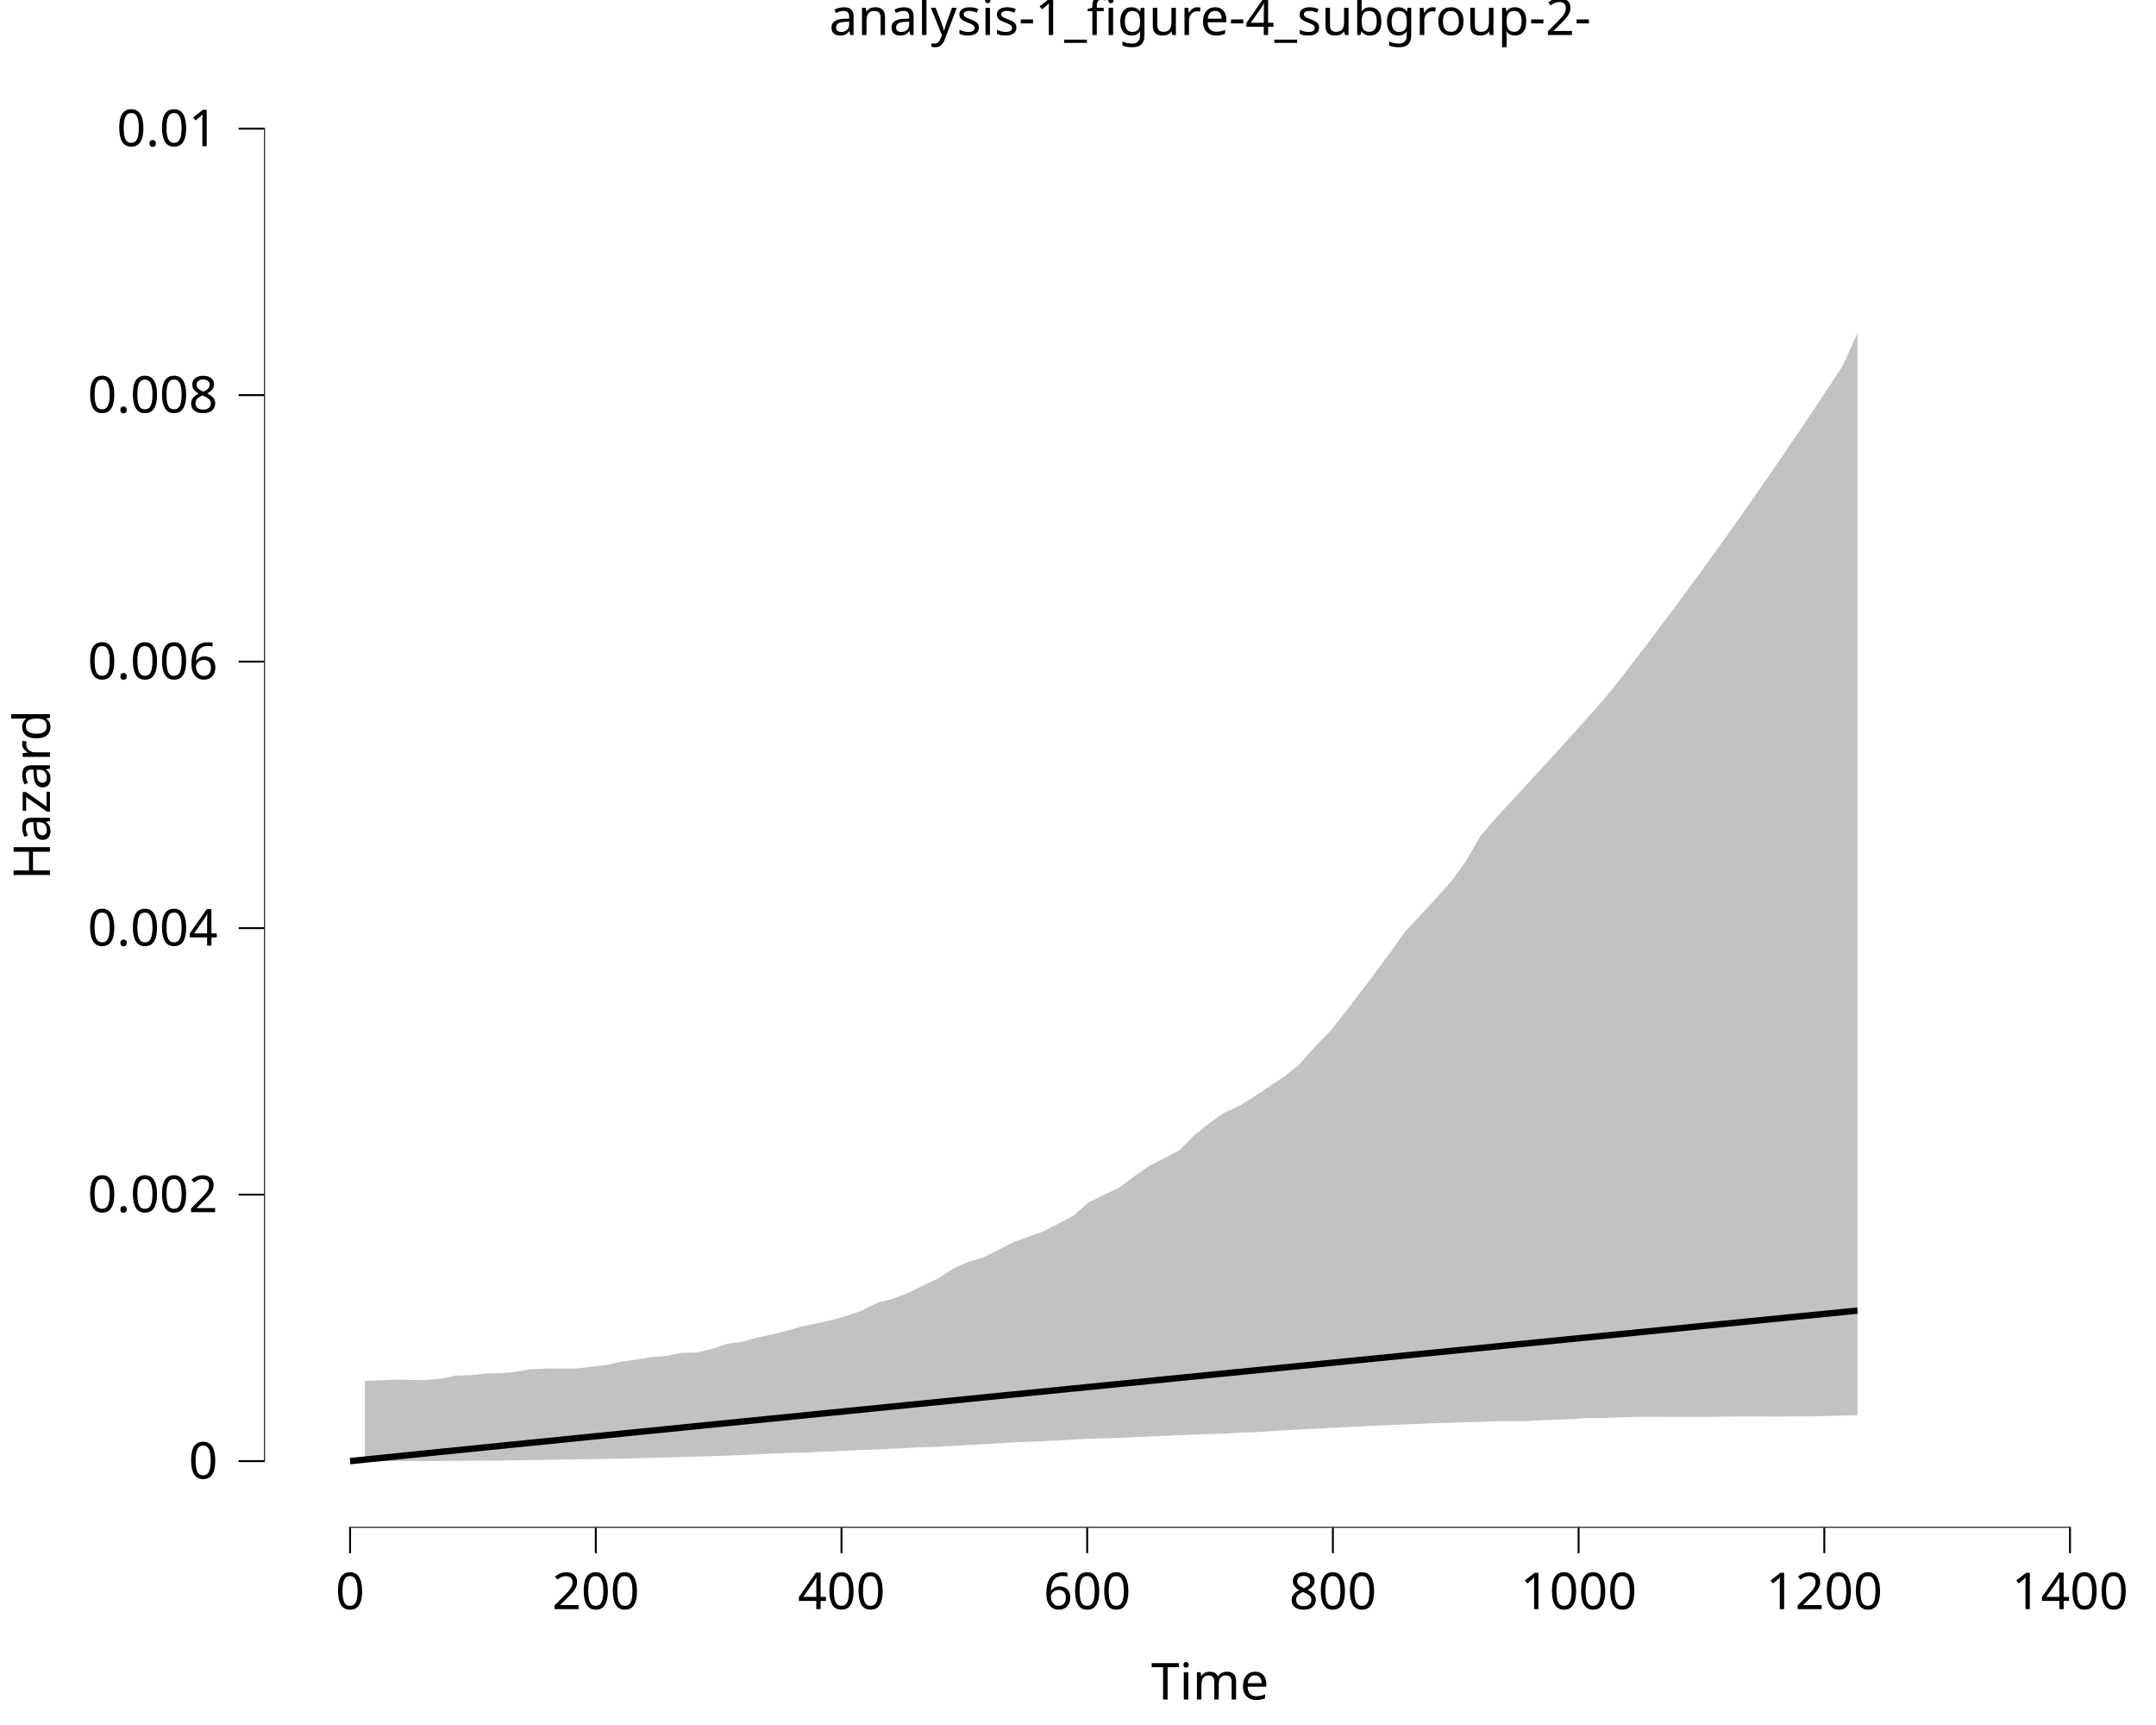
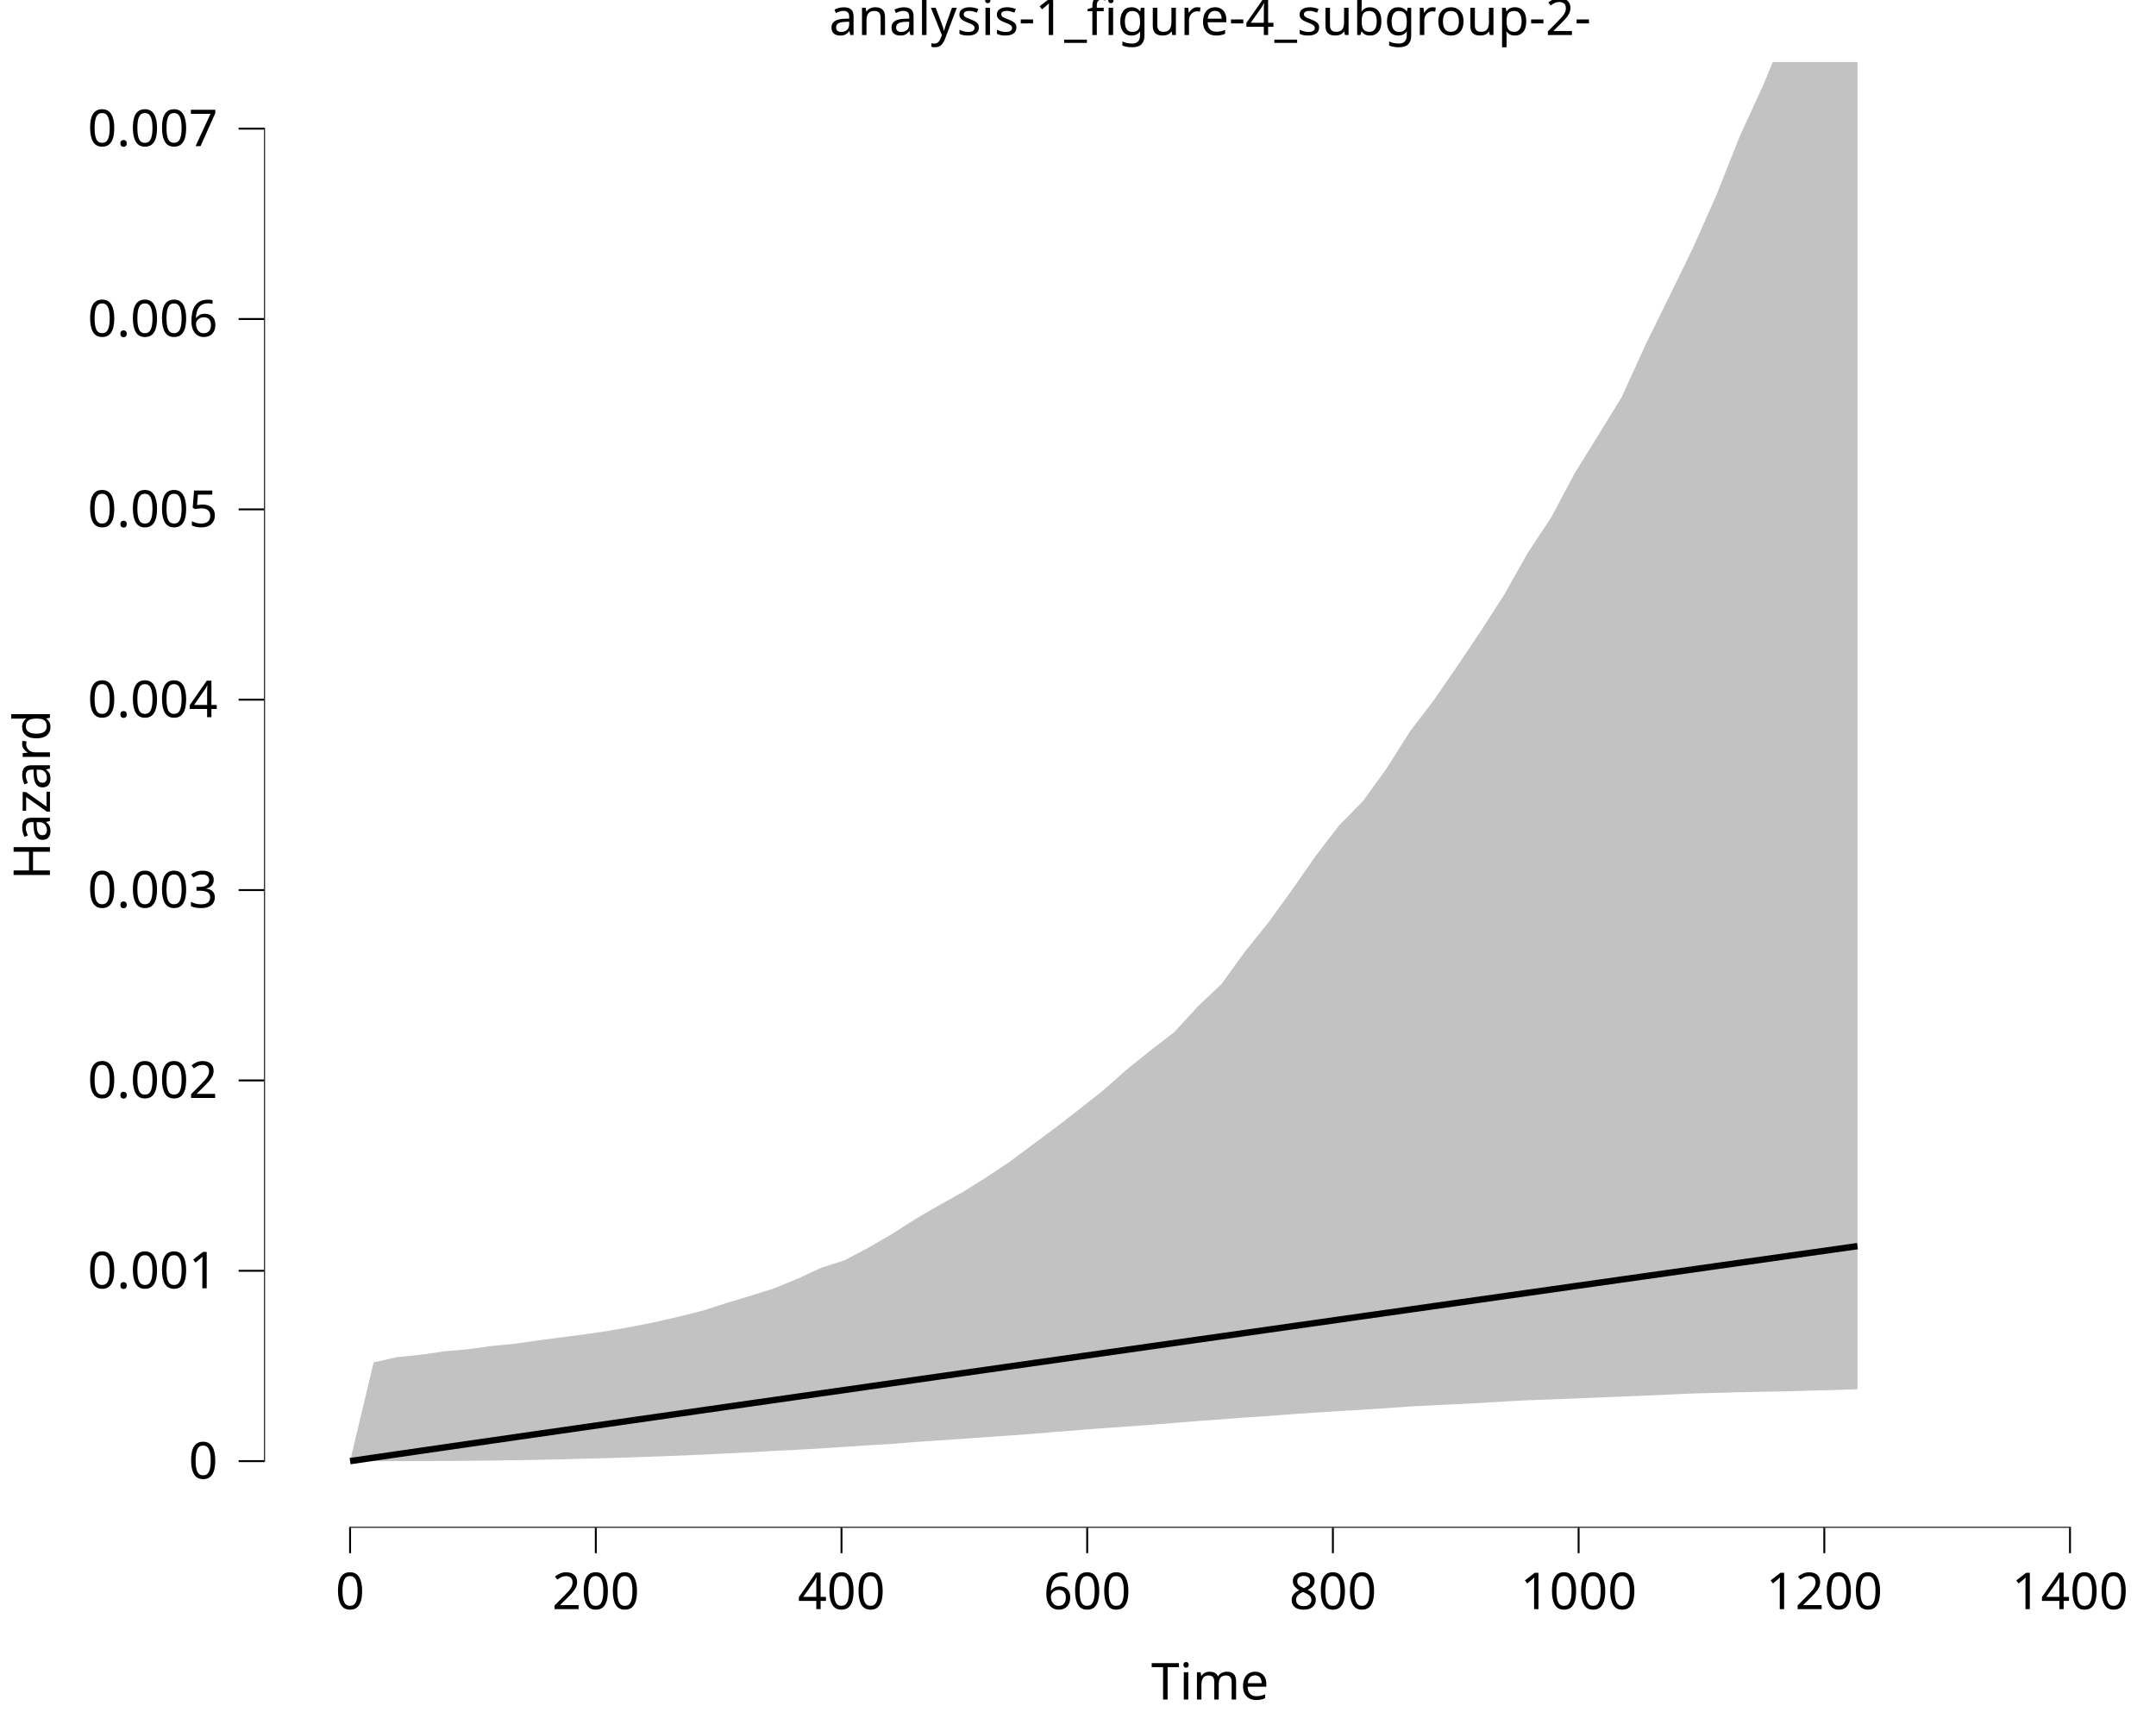
<svg xmlns="http://www.w3.org/2000/svg" class="svglite" data-engine-version="2.0" width="720.00pt" height="576.00pt" viewBox="0 0 720.00 576.00">
  <defs>
    <style type="text/css">
    .svglite line, .svglite polyline, .svglite polygon, .svglite path, .svglite rect, .svglite circle {
      fill: none;
      stroke: #000000;
      stroke-linecap: round;
      stroke-linejoin: round;
      stroke-miterlimit: 10.00;
    }
  </style>
  </defs>
  <rect width="100%" height="100%" style="stroke: none; fill: #FFFFFF;" />
  <defs>
    <clipPath id="cpMC4wMHw3MjAuMDB8MC4wMHw1NzYuMDA=">
      <rect x="0.00" y="0.00" width="720.00" height="576.00" />
    </clipPath>
  </defs>
  <g clip-path="url(#cpMC4wMHw3MjAuMDB8MC4wMHw1NzYuMDA=)">
    <rect x="0.00" y="0.00" width="720.00" height="576.00" style="stroke-width: 10.67; stroke: none;" />
  </g>
  <defs>
    <clipPath id="cpODguMTl8NzIwLjAwfDIwLjcxfDUxMC4xNA==">
      <rect x="88.19" y="20.71" width="631.81" height="489.43" />
    </clipPath>
  </defs>
  <g clip-path="url(#cpODguMTl8NzIwLjAwfDIwLjcxfDUxMC4xNA==)">
    <rect x="88.19" y="20.71" width="631.81" height="489.43" style="stroke-width: 10.67; stroke: none;" />
-     <polygon points="121.84,461.08 127.17,460.89 132.09,460.67 137.02,460.78 141.94,460.84 147.27,460.37 152.20,459.32 157.12,459.22 162.04,458.63 167.38,458.50 172.30,458.06 177.22,457.21 182.56,457.00 187.48,456.96 192.40,456.97 197.32,456.38 202.66,455.79 207.58,454.63 212.50,453.97 217.43,453.14 222.76,452.73 227.68,451.69 232.61,451.65 237.53,450.49 242.86,448.70 247.79,448.08 252.71,446.63 258.04,445.55 262.97,444.29 267.89,442.87 272.81,441.86 278.15,440.69 283.07,439.27 287.99,437.56 292.92,435.04 298.25,433.62 303.17,431.76 308.10,429.35 313.43,426.78 318.35,423.64 323.28,421.35 328.20,419.94 333.53,417.30 338.46,414.78 343.38,412.99 348.30,411.23 353.63,408.48 358.56,405.87 363.48,401.51 368.81,398.89 373.74,396.57 378.66,392.90 383.58,389.41 388.92,386.66 393.84,384.12 398.76,379.14 403.69,375.17 409.02,371.45 413.94,369.22 418.87,366.10 423.79,362.85 429.12,359.29 434.05,355.28 438.97,349.65 444.30,344.22 449.23,337.99 454.15,331.59 459.07,325.08 464.41,317.84 469.33,310.97 474.25,305.72 479.18,300.38 484.51,294.47 489.43,287.68 494.36,279.21 499.69,272.95 504.61,267.68 509.53,262.34 514.46,256.95 519.79,251.14 524.71,245.72 529.64,240.25 534.56,234.71 539.89,228.24 544.82,221.89 549.74,215.47 554.66,208.96 560.00,201.82 564.92,195.15 569.84,188.40 575.18,180.99 580.10,174.07 585.02,167.07 589.95,159.99 595.28,152.23 600.20,144.98 605.13,137.65 610.05,130.24 615.38,122.12 620.31,111.22 620.31,472.54 615.38,472.68 610.05,472.83 605.13,472.93 600.20,472.93 595.28,473.01 589.95,473.00 585.02,472.99 580.10,472.98 575.18,473.05 569.84,473.11 564.92,473.11 560.00,473.11 554.66,473.09 549.74,473.08 544.82,473.14 539.89,473.32 534.56,473.52 529.64,473.54 524.71,473.86 519.79,474.05 514.46,474.25 509.53,474.55 504.61,474.55 499.69,474.55 494.36,474.81 489.43,474.89 484.51,475.06 479.18,475.23 474.25,475.44 469.33,475.63 464.41,475.82 459.07,476.07 454.15,476.32 449.23,476.57 444.30,476.81 438.97,477.08 434.05,477.32 429.12,477.57 423.79,477.92 418.87,478.25 413.94,478.40 409.02,478.70 403.69,478.84 398.76,479.00 393.84,479.23 388.92,479.45 383.58,479.69 378.66,479.91 373.74,480.13 368.81,480.27 363.48,480.44 358.56,480.66 353.63,481.00 348.30,481.23 343.38,481.44 338.46,481.65 333.53,481.94 328.20,482.25 323.28,482.52 318.35,482.81 313.43,483.07 308.10,483.25 303.17,483.49 298.25,483.72 292.92,484.00 287.99,484.16 283.07,484.36 278.15,484.64 272.81,484.84 267.89,485.03 262.97,485.19 258.04,485.36 252.71,485.61 247.79,485.84 242.86,486.05 237.53,486.22 232.61,486.37 227.68,486.51 222.76,486.66 217.43,486.81 212.50,486.92 207.58,487.04 202.66,487.14 197.32,487.23 192.40,487.31 187.48,487.39 182.56,487.46 177.22,487.54 172.30,487.61 167.38,487.67 162.04,487.72 157.12,487.77 152.20,487.81 147.27,487.84 141.94,487.86 137.02,487.87 132.09,487.88 127.17,487.89 121.84,487.89 " style="stroke-width: 0.00; stroke: none; stroke-linecap: butt; fill: #333333; fill-opacity: 0.30;" />
-     <polyline points="121.84,461.08 127.17,460.89 132.09,460.67 137.02,460.78 141.94,460.84 147.27,460.37 152.20,459.32 157.12,459.22 162.04,458.63 167.38,458.50 172.30,458.06 177.22,457.21 182.56,457.00 187.48,456.96 192.40,456.97 197.32,456.38 202.66,455.79 207.58,454.63 212.50,453.97 217.43,453.14 222.76,452.73 227.68,451.69 232.61,451.65 237.53,450.49 242.86,448.70 247.79,448.08 252.71,446.63 258.04,445.55 262.97,444.29 267.89,442.87 272.81,441.86 278.15,440.69 283.07,439.27 287.99,437.56 292.92,435.04 298.25,433.62 303.17,431.76 308.10,429.35 313.43,426.78 318.35,423.64 323.28,421.35 328.20,419.94 333.53,417.30 338.46,414.78 343.38,412.99 348.30,411.23 353.63,408.48 358.56,405.87 363.48,401.51 368.81,398.89 373.74,396.57 378.66,392.90 383.58,389.41 388.92,386.66 393.84,384.12 398.76,379.14 403.69,375.17 409.02,371.45 413.94,369.22 418.87,366.10 423.79,362.85 429.12,359.29 434.05,355.28 438.97,349.65 444.30,344.22 449.23,337.99 454.15,331.59 459.07,325.08 464.41,317.84 469.33,310.97 474.25,305.72 479.18,300.38 484.51,294.47 489.43,287.68 494.36,279.21 499.69,272.95 504.61,267.68 509.53,262.34 514.46,256.95 519.79,251.14 524.71,245.72 529.64,240.25 534.56,234.71 539.89,228.24 544.82,221.89 549.74,215.47 554.66,208.96 560.00,201.82 564.92,195.15 569.84,188.40 575.18,180.99 580.10,174.07 585.02,167.07 589.95,159.99 595.28,152.23 600.20,144.98 605.13,137.65 610.05,130.24 615.38,122.12 620.31,111.22 " style="stroke-width: 1.07; stroke: none; stroke-linecap: butt;" />
-     <polyline points="620.31,472.54 615.38,472.68 610.05,472.83 605.13,472.93 600.20,472.93 595.28,473.01 589.95,473.00 585.02,472.99 580.10,472.98 575.18,473.05 569.84,473.11 564.92,473.11 560.00,473.11 554.66,473.09 549.74,473.08 544.82,473.14 539.89,473.32 534.56,473.52 529.64,473.54 524.71,473.86 519.79,474.05 514.46,474.25 509.53,474.55 504.61,474.55 499.69,474.55 494.36,474.81 489.43,474.89 484.51,475.06 479.18,475.23 474.25,475.44 469.33,475.63 464.41,475.82 459.07,476.07 454.15,476.32 449.23,476.57 444.30,476.81 438.97,477.08 434.05,477.32 429.12,477.57 423.79,477.92 418.87,478.25 413.94,478.40 409.02,478.70 403.69,478.84 398.76,479.00 393.84,479.23 388.92,479.45 383.58,479.69 378.66,479.91 373.74,480.13 368.81,480.27 363.48,480.44 358.56,480.66 353.63,481.00 348.30,481.23 343.38,481.44 338.46,481.65 333.53,481.94 328.20,482.25 323.28,482.52 318.35,482.81 313.43,483.07 308.10,483.25 303.17,483.49 298.25,483.72 292.92,484.00 287.99,484.16 283.07,484.36 278.15,484.64 272.81,484.84 267.89,485.03 262.97,485.19 258.04,485.36 252.71,485.61 247.79,485.84 242.86,486.05 237.53,486.22 232.61,486.37 227.68,486.51 222.76,486.66 217.43,486.81 212.50,486.92 207.58,487.04 202.66,487.14 197.32,487.23 192.40,487.31 187.48,487.39 182.56,487.46 177.22,487.54 172.30,487.61 167.38,487.67 162.04,487.72 157.12,487.77 152.20,487.81 147.27,487.84 141.94,487.86 137.02,487.87 132.09,487.88 127.17,487.89 121.84,487.89 " style="stroke-width: 1.07; stroke: none; stroke-linecap: butt;" />
-     <polyline points="116.91,487.89 121.84,487.38 127.17,486.84 132.09,486.34 137.02,485.83 141.94,485.33 147.27,484.79 152.20,484.30 157.12,483.80 162.04,483.30 167.38,482.76 172.30,482.27 177.22,481.77 182.56,481.23 187.48,480.74 192.40,480.24 197.32,479.75 202.66,479.21 207.58,478.72 212.50,478.22 217.43,477.73 222.76,477.20 227.68,476.70 232.61,476.21 237.53,475.71 242.86,475.18 247.79,474.69 252.71,474.20 258.04,473.66 262.97,473.17 267.89,472.68 272.81,472.18 278.15,471.65 283.07,471.16 287.99,470.67 292.92,470.18 298.25,469.64 303.17,469.15 308.10,468.66 313.43,468.13 318.35,467.64 323.28,467.15 328.20,466.65 333.53,466.12 338.46,465.63 343.38,465.14 348.30,464.65 353.63,464.12 358.56,463.63 363.48,463.14 368.81,462.61 373.74,462.12 378.66,461.63 383.58,461.14 388.92,460.60 393.84,460.11 398.76,459.62 403.69,459.13 409.02,458.60 413.94,458.11 418.87,457.62 423.79,457.13 429.12,456.60 434.05,456.11 438.97,455.63 444.30,455.10 449.23,454.61 454.15,454.12 459.07,453.63 464.41,453.10 469.33,452.61 474.25,452.12 479.18,451.63 484.51,451.10 489.43,450.61 494.36,450.12 499.69,449.59 504.61,449.10 509.53,448.62 514.46,448.13 519.79,447.60 524.71,447.11 529.64,446.62 534.56,446.13 539.89,445.60 544.82,445.12 549.74,444.63 554.66,444.14 560.00,443.61 564.92,443.12 569.84,442.63 575.18,442.10 580.10,441.62 585.02,441.13 589.95,440.64 595.28,440.11 600.20,439.62 605.13,439.14 610.05,438.65 615.38,438.12 620.31,437.63 " style="stroke-width: 2.13; stroke-linecap: butt;" />
+     <polygon points="116.91,487.89 124.78,454.92 132.64,453.16 140.51,452.36 148.38,451.22 156.24,450.54 164.11,449.45 171.97,448.68 179.84,447.56 187.70,446.53 195.57,445.50 203.43,444.34 211.30,442.94 219.16,441.38 227.03,439.56 234.90,437.58 242.76,435.04 250.63,432.67 258.49,430.21 266.36,426.97 274.22,423.33 282.09,420.80 289.95,416.64 297.82,412.09 305.69,407.06 313.55,402.48 321.42,398.10 329.28,393.19 337.15,387.95 345.01,382.10 352.88,376.24 360.74,370.15 368.61,363.92 376.48,356.95 384.34,350.66 392.21,344.58 400.07,336.02 407.94,328.55 415.80,317.70 423.67,307.92 431.53,297.08 439.40,285.75 447.26,275.53 455.13,267.55 463.00,256.66 470.86,244.24 478.73,233.93 486.59,222.52 494.46,210.81 502.32,198.60 510.19,184.62 518.05,172.73 525.92,157.94 533.79,145.25 541.65,132.44 549.52,115.12 557.38,99.15 565.25,83.03 573.11,65.37 580.98,45.53 588.84,28.42 596.71,9.28 604.57,-6.36 612.44,-25.44 620.31,-48.07 620.31,463.86 612.44,464.15 604.57,464.35 596.71,464.58 588.84,464.72 580.98,464.88 573.11,465.10 565.25,465.31 557.38,465.66 549.52,466.01 541.65,466.33 533.79,466.66 525.92,466.97 518.05,467.28 510.19,467.57 502.32,467.98 494.46,468.46 486.59,468.88 478.73,469.24 470.86,469.64 463.00,470.21 455.13,470.69 447.26,471.17 439.40,471.68 431.53,472.21 423.67,472.81 415.80,473.33 407.94,473.93 400.07,474.50 392.21,475.14 384.34,475.76 376.48,476.34 368.61,476.88 360.74,477.47 352.88,478.10 345.01,478.77 337.15,479.33 329.28,479.88 321.42,480.44 313.55,480.97 305.69,481.51 297.82,482.12 289.95,482.60 282.09,483.12 274.22,483.64 266.36,484.09 258.49,484.47 250.63,484.93 242.76,485.31 234.90,485.71 227.03,486.04 219.16,486.34 211.30,486.63 203.43,486.86 195.57,487.07 187.70,487.29 179.84,487.45 171.97,487.59 164.11,487.69 156.24,487.78 148.38,487.83 140.51,487.86 132.64,487.88 124.78,487.89 116.91,487.89 " style="stroke-width: 0.00; stroke: none; stroke-linecap: butt; fill: #333333; fill-opacity: 0.30;" />
+     <polyline points="116.91,487.89 124.78,454.92 132.64,453.16 140.51,452.36 148.38,451.22 156.24,450.54 164.11,449.45 171.97,448.68 179.84,447.56 187.70,446.53 195.57,445.50 203.43,444.34 211.30,442.94 219.16,441.38 227.03,439.56 234.90,437.58 242.76,435.04 250.63,432.67 258.49,430.21 266.36,426.97 274.22,423.33 282.09,420.80 289.95,416.64 297.82,412.09 305.69,407.06 313.55,402.48 321.42,398.10 329.28,393.19 337.15,387.95 345.01,382.10 352.88,376.24 360.74,370.15 368.61,363.92 376.48,356.95 384.34,350.66 392.21,344.58 400.07,336.02 407.94,328.55 415.80,317.70 423.67,307.92 431.53,297.08 439.40,285.75 447.26,275.53 455.13,267.55 463.00,256.66 470.86,244.24 478.73,233.93 486.59,222.52 494.46,210.81 502.32,198.60 510.19,184.62 518.05,172.73 525.92,157.94 533.79,145.25 541.65,132.44 549.52,115.12 557.38,99.15 565.25,83.03 573.11,65.37 580.98,45.53 588.84,28.42 596.71,9.28 604.57,-6.36 612.44,-25.44 620.31,-48.07 " style="stroke-width: 1.07; stroke: none; stroke-linecap: butt;" />
+     <polyline points="620.31,463.86 612.44,464.15 604.57,464.35 596.71,464.58 588.84,464.72 580.98,464.88 573.11,465.10 565.25,465.31 557.38,465.66 549.52,466.01 541.65,466.33 533.79,466.66 525.92,466.97 518.05,467.28 510.19,467.57 502.32,467.98 494.46,468.46 486.59,468.88 478.73,469.24 470.86,469.64 463.00,470.21 455.13,470.69 447.26,471.17 439.40,471.68 431.53,472.21 423.67,472.81 415.80,473.33 407.94,473.93 400.07,474.50 392.21,475.14 384.34,475.76 376.48,476.34 368.61,476.88 360.74,477.47 352.88,478.10 345.01,478.77 337.15,479.33 329.28,479.88 321.42,480.44 313.55,480.97 305.69,481.51 297.82,482.12 289.95,482.60 282.09,483.12 274.22,483.64 266.36,484.09 258.49,484.47 250.63,484.93 242.76,485.31 234.90,485.71 227.03,486.04 219.16,486.34 211.30,486.63 203.43,486.86 195.57,487.07 187.70,487.29 179.84,487.45 171.97,487.59 164.11,487.69 156.24,487.78 148.38,487.83 140.51,487.86 132.64,487.88 124.78,487.89 116.91,487.89 " style="stroke-width: 1.07; stroke: none; stroke-linecap: butt;" />
+     <polyline points="116.91,487.89 124.78,486.73 132.64,485.59 140.51,484.45 148.38,483.31 156.24,482.17 164.11,481.04 171.97,479.90 179.84,478.77 187.70,477.64 195.57,476.51 203.43,475.38 211.30,474.25 219.16,473.13 227.03,472.00 234.90,470.87 242.76,469.75 250.63,468.62 258.49,467.50 266.36,466.37 274.22,465.25 282.09,464.13 289.95,463.00 297.82,461.88 305.69,460.76 313.55,459.64 321.42,458.52 329.28,457.40 337.15,456.28 345.01,455.16 352.88,454.04 360.74,452.92 368.61,451.80 376.48,450.68 384.34,449.56 392.21,448.44 400.07,447.32 407.94,446.21 415.80,445.09 423.67,443.97 431.53,442.85 439.40,441.74 447.26,440.62 455.13,439.50 463.00,438.39 470.86,437.27 478.73,436.15 486.59,435.04 494.46,433.92 502.32,432.81 510.19,431.69 518.05,430.58 525.92,429.46 533.79,428.35 541.65,427.23 549.52,426.12 557.38,425.00 565.25,423.89 573.11,422.77 580.98,421.66 588.84,420.55 596.71,419.43 604.57,418.32 612.44,417.21 620.31,416.09 " style="stroke-width: 2.13; stroke-linecap: butt;" />
    <line x1="116.59" y1="510.14" x2="691.60" y2="510.14" style="stroke-width: 0.64; stroke-linecap: butt;" />
    <line x1="88.19" y1="488.21" x2="88.19" y2="42.64" style="stroke-width: 0.64; stroke-linecap: butt;" />
    <rect x="88.19" y="20.71" width="631.81" height="489.43" style="stroke-width: 0.00; stroke: none;" />
  </g>
  <g clip-path="url(#cpMC4wMHw3MjAuMDB8MC4wMHw1NzYuMDA=)">
    <polyline points="88.19,510.14 88.19,20.71 " style="stroke-width: 0.00; stroke: none; stroke-linecap: butt;" />
    <text x="72.72" y="493.74" text-anchor="end" style="font-size: 17.00px; font-family: sans;" textLength="9.46px" lengthAdjust="spacingAndGlyphs">0</text>
-     <text x="72.72" y="404.75" text-anchor="end" style="font-size: 17.00px; font-family: sans;" textLength="42.54px" lengthAdjust="spacingAndGlyphs">0.002</text>
-     <text x="72.72" y="315.77" text-anchor="end" style="font-size: 17.00px; font-family: sans;" textLength="42.54px" lengthAdjust="spacingAndGlyphs">0.004</text>
-     <text x="72.72" y="226.78" text-anchor="end" style="font-size: 17.00px; font-family: sans;" textLength="42.54px" lengthAdjust="spacingAndGlyphs">0.006</text>
-     <text x="72.72" y="137.79" text-anchor="end" style="font-size: 17.00px; font-family: sans;" textLength="42.54px" lengthAdjust="spacingAndGlyphs">0.008</text>
-     <text x="72.72" y="48.80" text-anchor="end" style="font-size: 17.00px; font-family: sans;" textLength="33.09px" lengthAdjust="spacingAndGlyphs">0.01</text>
+     <text x="72.72" y="430.18" text-anchor="end" style="font-size: 17.00px; font-family: sans;" textLength="42.54px" lengthAdjust="spacingAndGlyphs">0.001</text>
+     <text x="72.72" y="366.62" text-anchor="end" style="font-size: 17.00px; font-family: sans;" textLength="42.54px" lengthAdjust="spacingAndGlyphs">0.002</text>
+     <text x="72.72" y="303.05" text-anchor="end" style="font-size: 17.00px; font-family: sans;" textLength="42.54px" lengthAdjust="spacingAndGlyphs">0.003</text>
+     <text x="72.72" y="239.49" text-anchor="end" style="font-size: 17.00px; font-family: sans;" textLength="42.54px" lengthAdjust="spacingAndGlyphs">0.004</text>
+     <text x="72.72" y="175.93" text-anchor="end" style="font-size: 17.00px; font-family: sans;" textLength="42.54px" lengthAdjust="spacingAndGlyphs">0.005</text>
+     <text x="72.72" y="112.37" text-anchor="end" style="font-size: 17.00px; font-family: sans;" textLength="42.54px" lengthAdjust="spacingAndGlyphs">0.006</text>
+     <text x="72.72" y="48.80" text-anchor="end" style="font-size: 17.00px; font-family: sans;" textLength="42.54px" lengthAdjust="spacingAndGlyphs">0.007</text>
    <polyline points="79.69,487.89 88.19,487.89 " style="stroke-width: 0.64; stroke-linecap: butt;" />
-     <polyline points="79.69,398.91 88.19,398.91 " style="stroke-width: 0.64; stroke-linecap: butt;" />
-     <polyline points="79.69,309.92 88.19,309.92 " style="stroke-width: 0.64; stroke-linecap: butt;" />
-     <polyline points="79.69,220.93 88.19,220.93 " style="stroke-width: 0.64; stroke-linecap: butt;" />
-     <polyline points="79.69,131.94 88.19,131.94 " style="stroke-width: 0.64; stroke-linecap: butt;" />
+     <polyline points="79.69,424.33 88.19,424.33 " style="stroke-width: 0.64; stroke-linecap: butt;" />
+     <polyline points="79.69,360.77 88.19,360.77 " style="stroke-width: 0.64; stroke-linecap: butt;" />
+     <polyline points="79.69,297.21 88.19,297.21 " style="stroke-width: 0.64; stroke-linecap: butt;" />
+     <polyline points="79.69,233.64 88.19,233.64 " style="stroke-width: 0.64; stroke-linecap: butt;" />
+     <polyline points="79.69,170.08 88.19,170.08 " style="stroke-width: 0.64; stroke-linecap: butt;" />
+     <polyline points="79.69,106.52 88.19,106.52 " style="stroke-width: 0.64; stroke-linecap: butt;" />
    <polyline points="79.69,42.95 88.19,42.95 " style="stroke-width: 0.64; stroke-linecap: butt;" />
    <polyline points="88.19,510.14 720.00,510.14 " style="stroke-width: 0.00; stroke: none; stroke-linecap: butt;" />
    <polyline points="116.91,518.64 116.91,510.14 " style="stroke-width: 0.64; stroke-linecap: butt;" />
    <polyline points="198.97,518.64 198.97,510.14 " style="stroke-width: 0.64; stroke-linecap: butt;" />
    <polyline points="281.02,518.64 281.02,510.14 " style="stroke-width: 0.64; stroke-linecap: butt;" />
    <polyline points="363.07,518.64 363.07,510.14 " style="stroke-width: 0.64; stroke-linecap: butt;" />
    <polyline points="445.12,518.64 445.12,510.14 " style="stroke-width: 0.64; stroke-linecap: butt;" />
    <polyline points="527.18,518.64 527.18,510.14 " style="stroke-width: 0.64; stroke-linecap: butt;" />
    <polyline points="609.23,518.64 609.23,510.14 " style="stroke-width: 0.64; stroke-linecap: butt;" />
    <polyline points="691.28,518.64 691.28,510.14 " style="stroke-width: 0.64; stroke-linecap: butt;" />
    <text x="116.91" y="537.32" text-anchor="middle" style="font-size: 17.00px; font-family: sans;" textLength="9.46px" lengthAdjust="spacingAndGlyphs">0</text>
    <text x="198.97" y="537.32" text-anchor="middle" style="font-size: 17.00px; font-family: sans;" textLength="28.37px" lengthAdjust="spacingAndGlyphs">200</text>
    <text x="281.02" y="537.32" text-anchor="middle" style="font-size: 17.00px; font-family: sans;" textLength="28.37px" lengthAdjust="spacingAndGlyphs">400</text>
    <text x="363.07" y="537.32" text-anchor="middle" style="font-size: 17.00px; font-family: sans;" textLength="28.37px" lengthAdjust="spacingAndGlyphs">600</text>
    <text x="445.12" y="537.32" text-anchor="middle" style="font-size: 17.00px; font-family: sans;" textLength="28.37px" lengthAdjust="spacingAndGlyphs">800</text>
    <text x="527.18" y="537.32" text-anchor="middle" style="font-size: 17.00px; font-family: sans;" textLength="37.82px" lengthAdjust="spacingAndGlyphs">1000</text>
    <text x="609.23" y="537.32" text-anchor="middle" style="font-size: 17.00px; font-family: sans;" textLength="37.82px" lengthAdjust="spacingAndGlyphs">1200</text>
    <text x="691.28" y="537.32" text-anchor="middle" style="font-size: 17.00px; font-family: sans;" textLength="37.82px" lengthAdjust="spacingAndGlyphs">1400</text>
    <text x="404.10" y="567.49" text-anchor="middle" style="font-size: 17.00px; font-family: sans;" textLength="37.78px" lengthAdjust="spacingAndGlyphs">Time</text>
    <text transform="translate(16.68,265.42) rotate(-90)" text-anchor="middle" style="font-size: 17.00px; font-family: sans;" textLength="54.81px" lengthAdjust="spacingAndGlyphs">Hazard</text>
    <text x="404.10" y="11.70" text-anchor="middle" style="font-size: 17.00px; font-family: sans;" textLength="244.78px" lengthAdjust="spacingAndGlyphs">analysis-1_figure-4_subgroup-2-</text>
  </g>
</svg>
